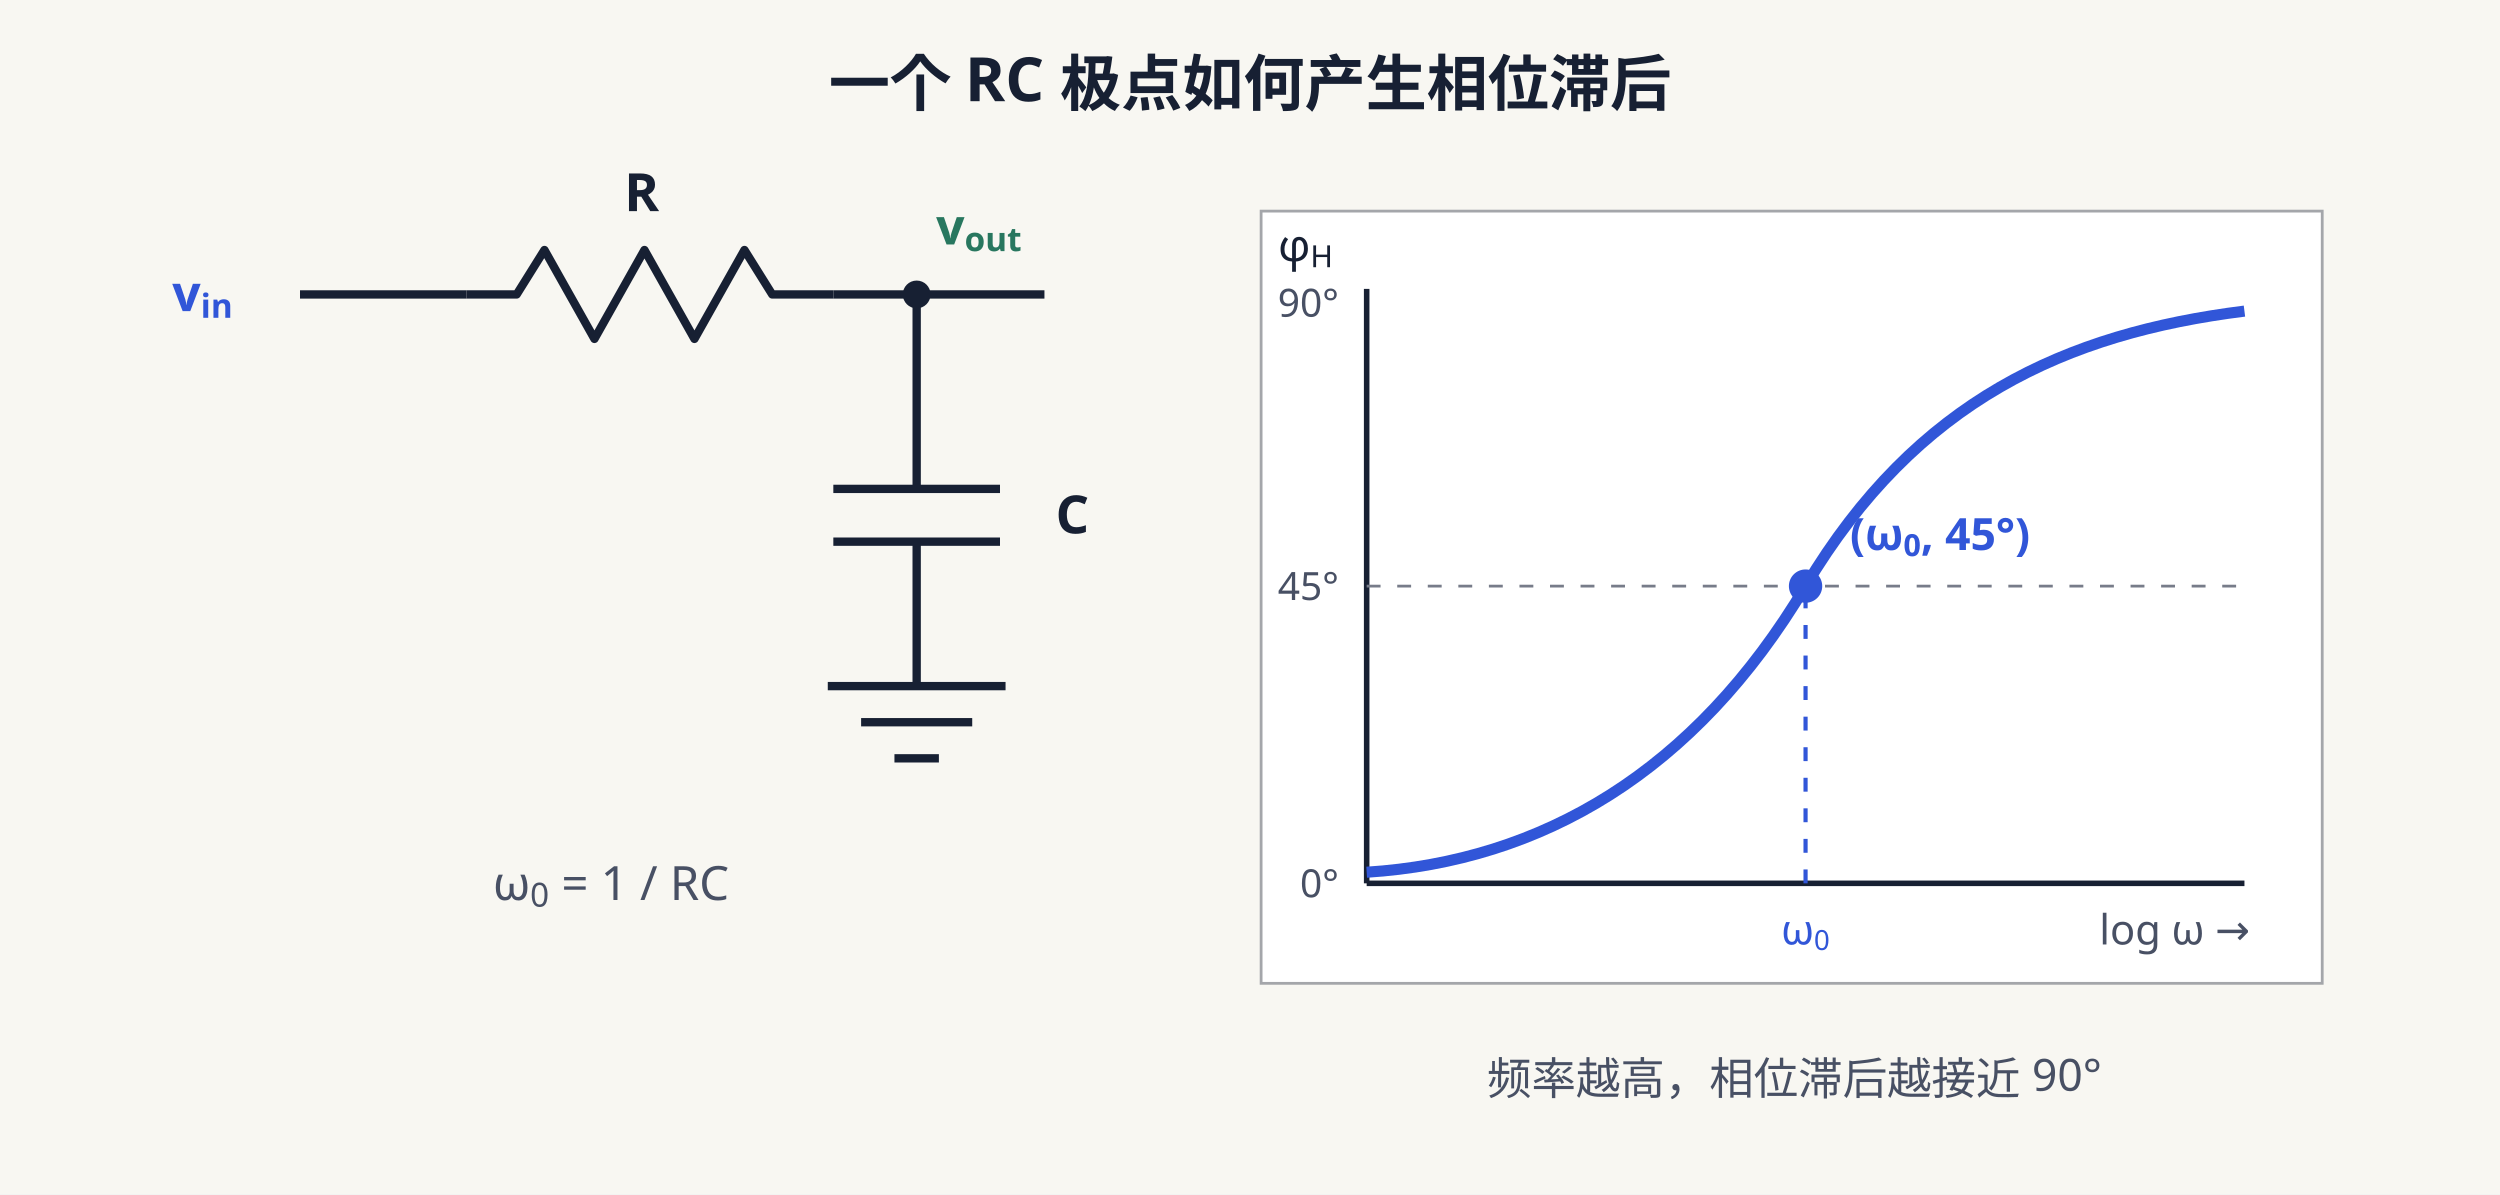
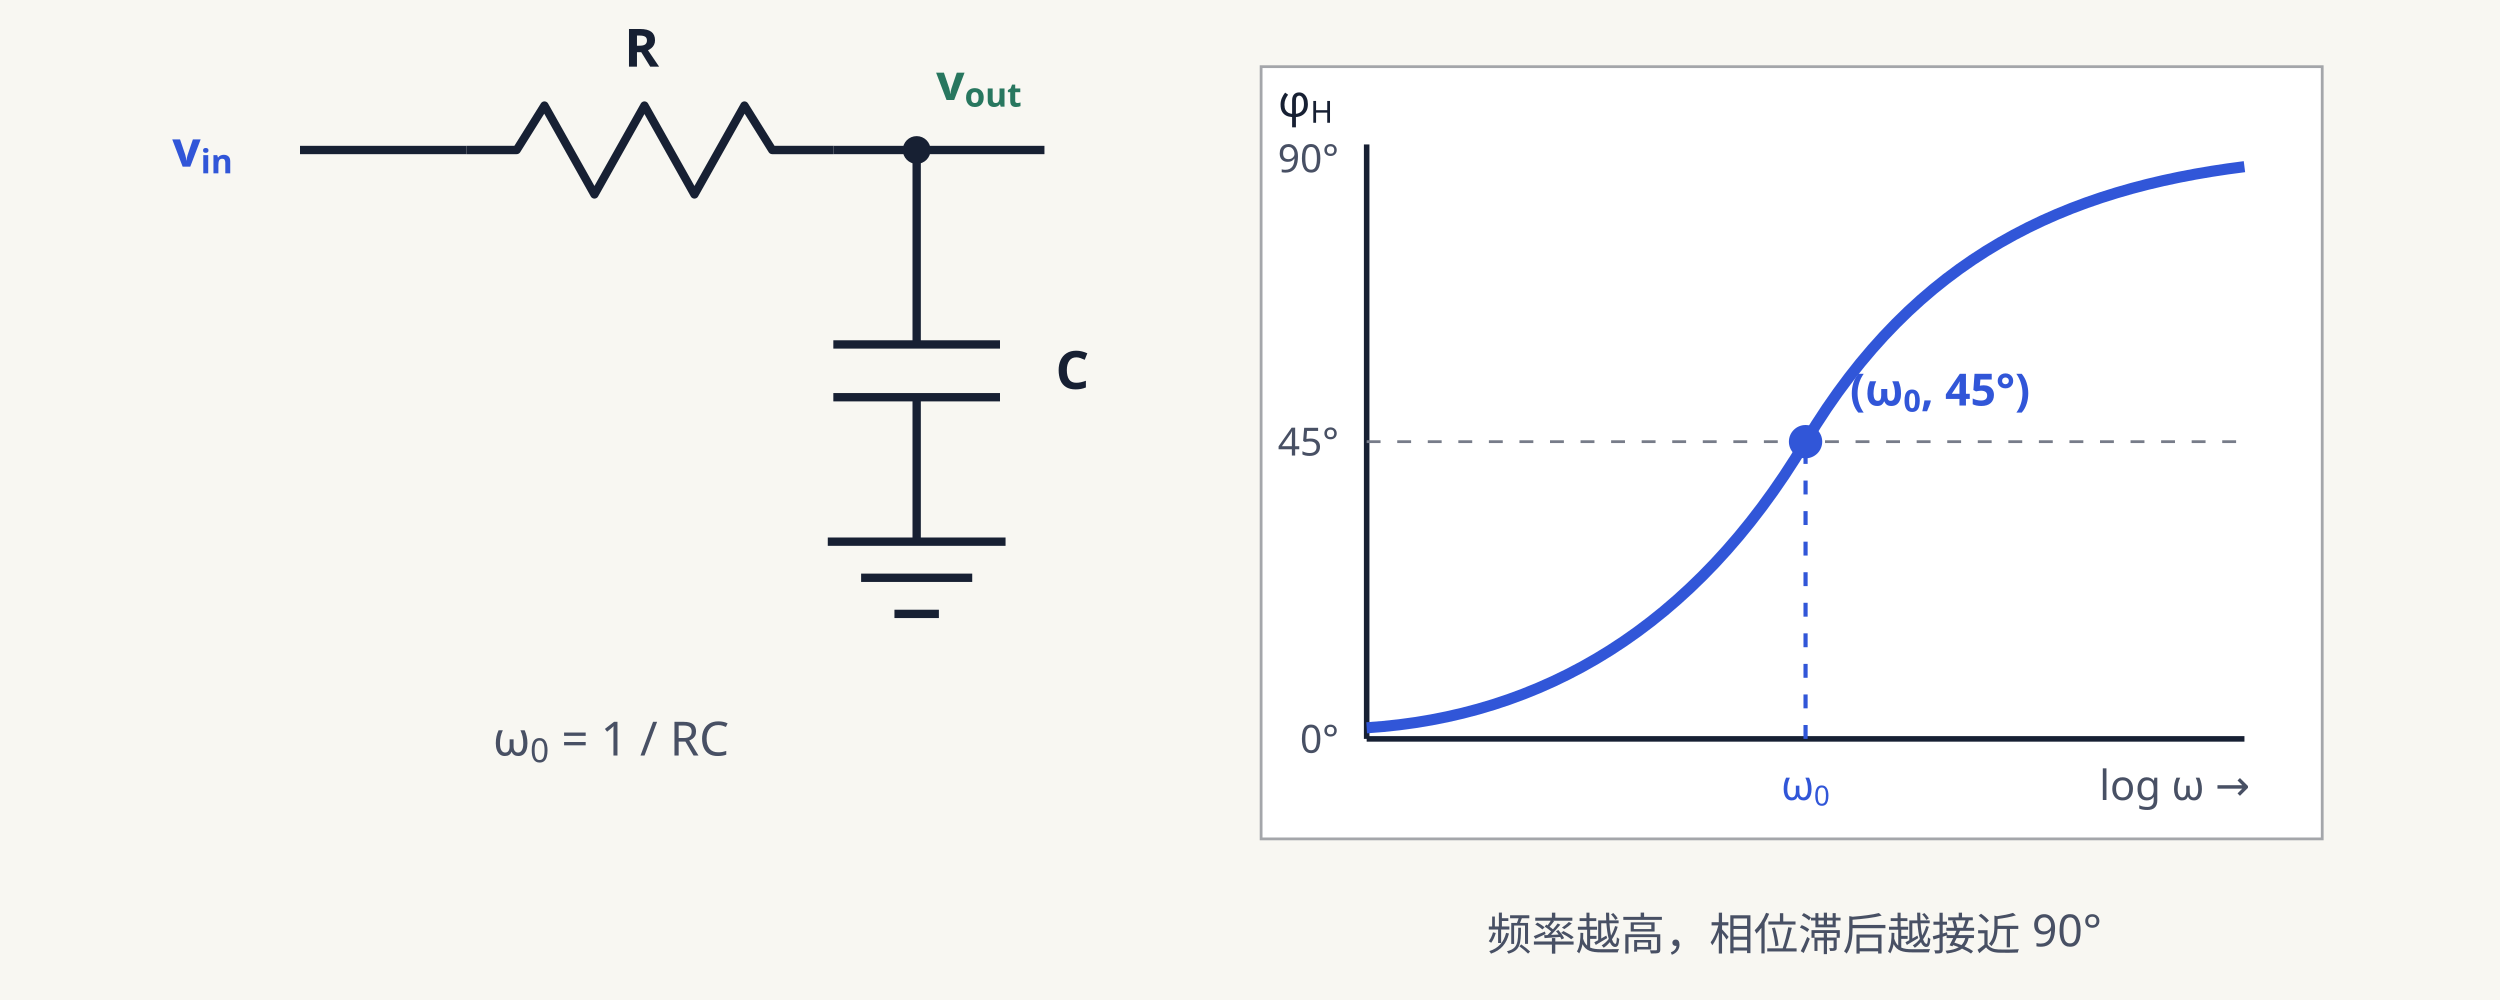
- <svg xmlns="http://www.w3.org/2000/svg" viewBox="0 0 900 430" role="img" aria-labelledby="title desc">
+ <svg xmlns="http://www.w3.org/2000/svg" viewBox="0 52 900 360" role="img" aria-labelledby="title desc">
  <rect width="900" height="430" fill="#f8f7f2" />
-   <text x="450" y="38" text-anchor="middle" fill="#172033" font-family="sans-serif" font-size="22" font-weight="700">一个 RC 极点如何产生相位滞后</text>
  <text x="62" y="112" fill="#3156d8" font-family="sans-serif" font-size="18" font-weight="700">v<tspan baseline-shift="sub" font-size="12">in</tspan>
  </text>
  <line x1="108" y1="106" x2="168" y2="106" stroke="#172033" stroke-width="3" />
  <path d="M168 106h18l10-16 18 32 18-32 18 32 18-32 10 16h22" fill="none" stroke="#172033" stroke-width="3" stroke-linejoin="round" />
  <text x="231" y="76" text-anchor="middle" fill="#172033" font-family="sans-serif" font-size="19" font-weight="700">R</text>
  <line x1="300" y1="106" x2="376" y2="106" stroke="#172033" stroke-width="3" />
  <circle cx="330" cy="106" r="5" fill="#172033" />
  <text x="337" y="88" fill="#28775f" font-family="sans-serif" font-size="18" font-weight="700">v<tspan baseline-shift="sub" font-size="12">out</tspan>
  </text>
  <line x1="330" y1="106" x2="330" y2="176" stroke="#172033" stroke-width="3" />
  <line x1="300" y1="176" x2="360" y2="176" stroke="#172033" stroke-width="3" />
  <line x1="300" y1="195" x2="360" y2="195" stroke="#172033" stroke-width="3" />
  <line x1="330" y1="195" x2="330" y2="247" stroke="#172033" stroke-width="3" />
  <path d="M298 247h64m-52 13h40m-28 13h16" stroke="#172033" stroke-width="3" />
  <text x="380" y="192" fill="#172033" font-family="sans-serif" font-size="19" font-weight="700">C</text>
  <text x="220" y="324" text-anchor="middle" fill="#485064" font-family="sans-serif" font-size="17">ω<tspan baseline-shift="sub" font-size="12">0</tspan> = 1 / RC</text>
  <rect x="454" y="76" width="382" height="278" fill="#fff" stroke="#a4a6aa" />
  <line x1="492" y1="318" x2="808" y2="318" stroke="#172033" stroke-width="2" />
  <line x1="492" y1="318" x2="492" y2="104" stroke="#172033" stroke-width="2" />
  <text x="470" y="94" text-anchor="middle" fill="#172033" font-family="sans-serif" font-size="16">φ<tspan baseline-shift="sub" font-size="11">H</tspan>
  </text>
  <text x="482" y="323" text-anchor="end" fill="#485064" font-family="sans-serif" font-size="14">0°</text>
  <text x="482" y="216" text-anchor="end" fill="#485064" font-family="sans-serif" font-size="14">45°</text>
  <text x="482" y="114" text-anchor="end" fill="#485064" font-family="sans-serif" font-size="14">90°</text>
  <line x1="492" y1="211" x2="808" y2="211" stroke="#777c89" stroke-width="1" stroke-dasharray="5 6" />
  <line x1="650" y1="318" x2="650" y2="211" stroke="#3156d8" stroke-width="1.5" stroke-dasharray="5 6" />
  <path d="M492 314 C555 310 610 278 650 211 S744 120 808 112" fill="none" stroke="#3156d8" stroke-width="4" />
  <circle cx="650" cy="211" r="6" fill="#3156d8" />
  <text x="666" y="198" fill="#3156d8" font-family="sans-serif" font-size="16" font-weight="700">(ω<tspan baseline-shift="sub" font-size="11">0</tspan>, 45°)</text>
  <text x="650" y="340" text-anchor="middle" fill="#3156d8" font-family="sans-serif" font-size="15">ω<tspan baseline-shift="sub" font-size="10">0</tspan>
  </text>
  <text x="810" y="340" text-anchor="end" fill="#485064" font-family="sans-serif" font-size="15">log ω →</text>
  <text x="646" y="394" text-anchor="middle" fill="#485064" font-family="sans-serif" font-size="16">频率越高，相位滞后越接近 90°</text>
</svg>
